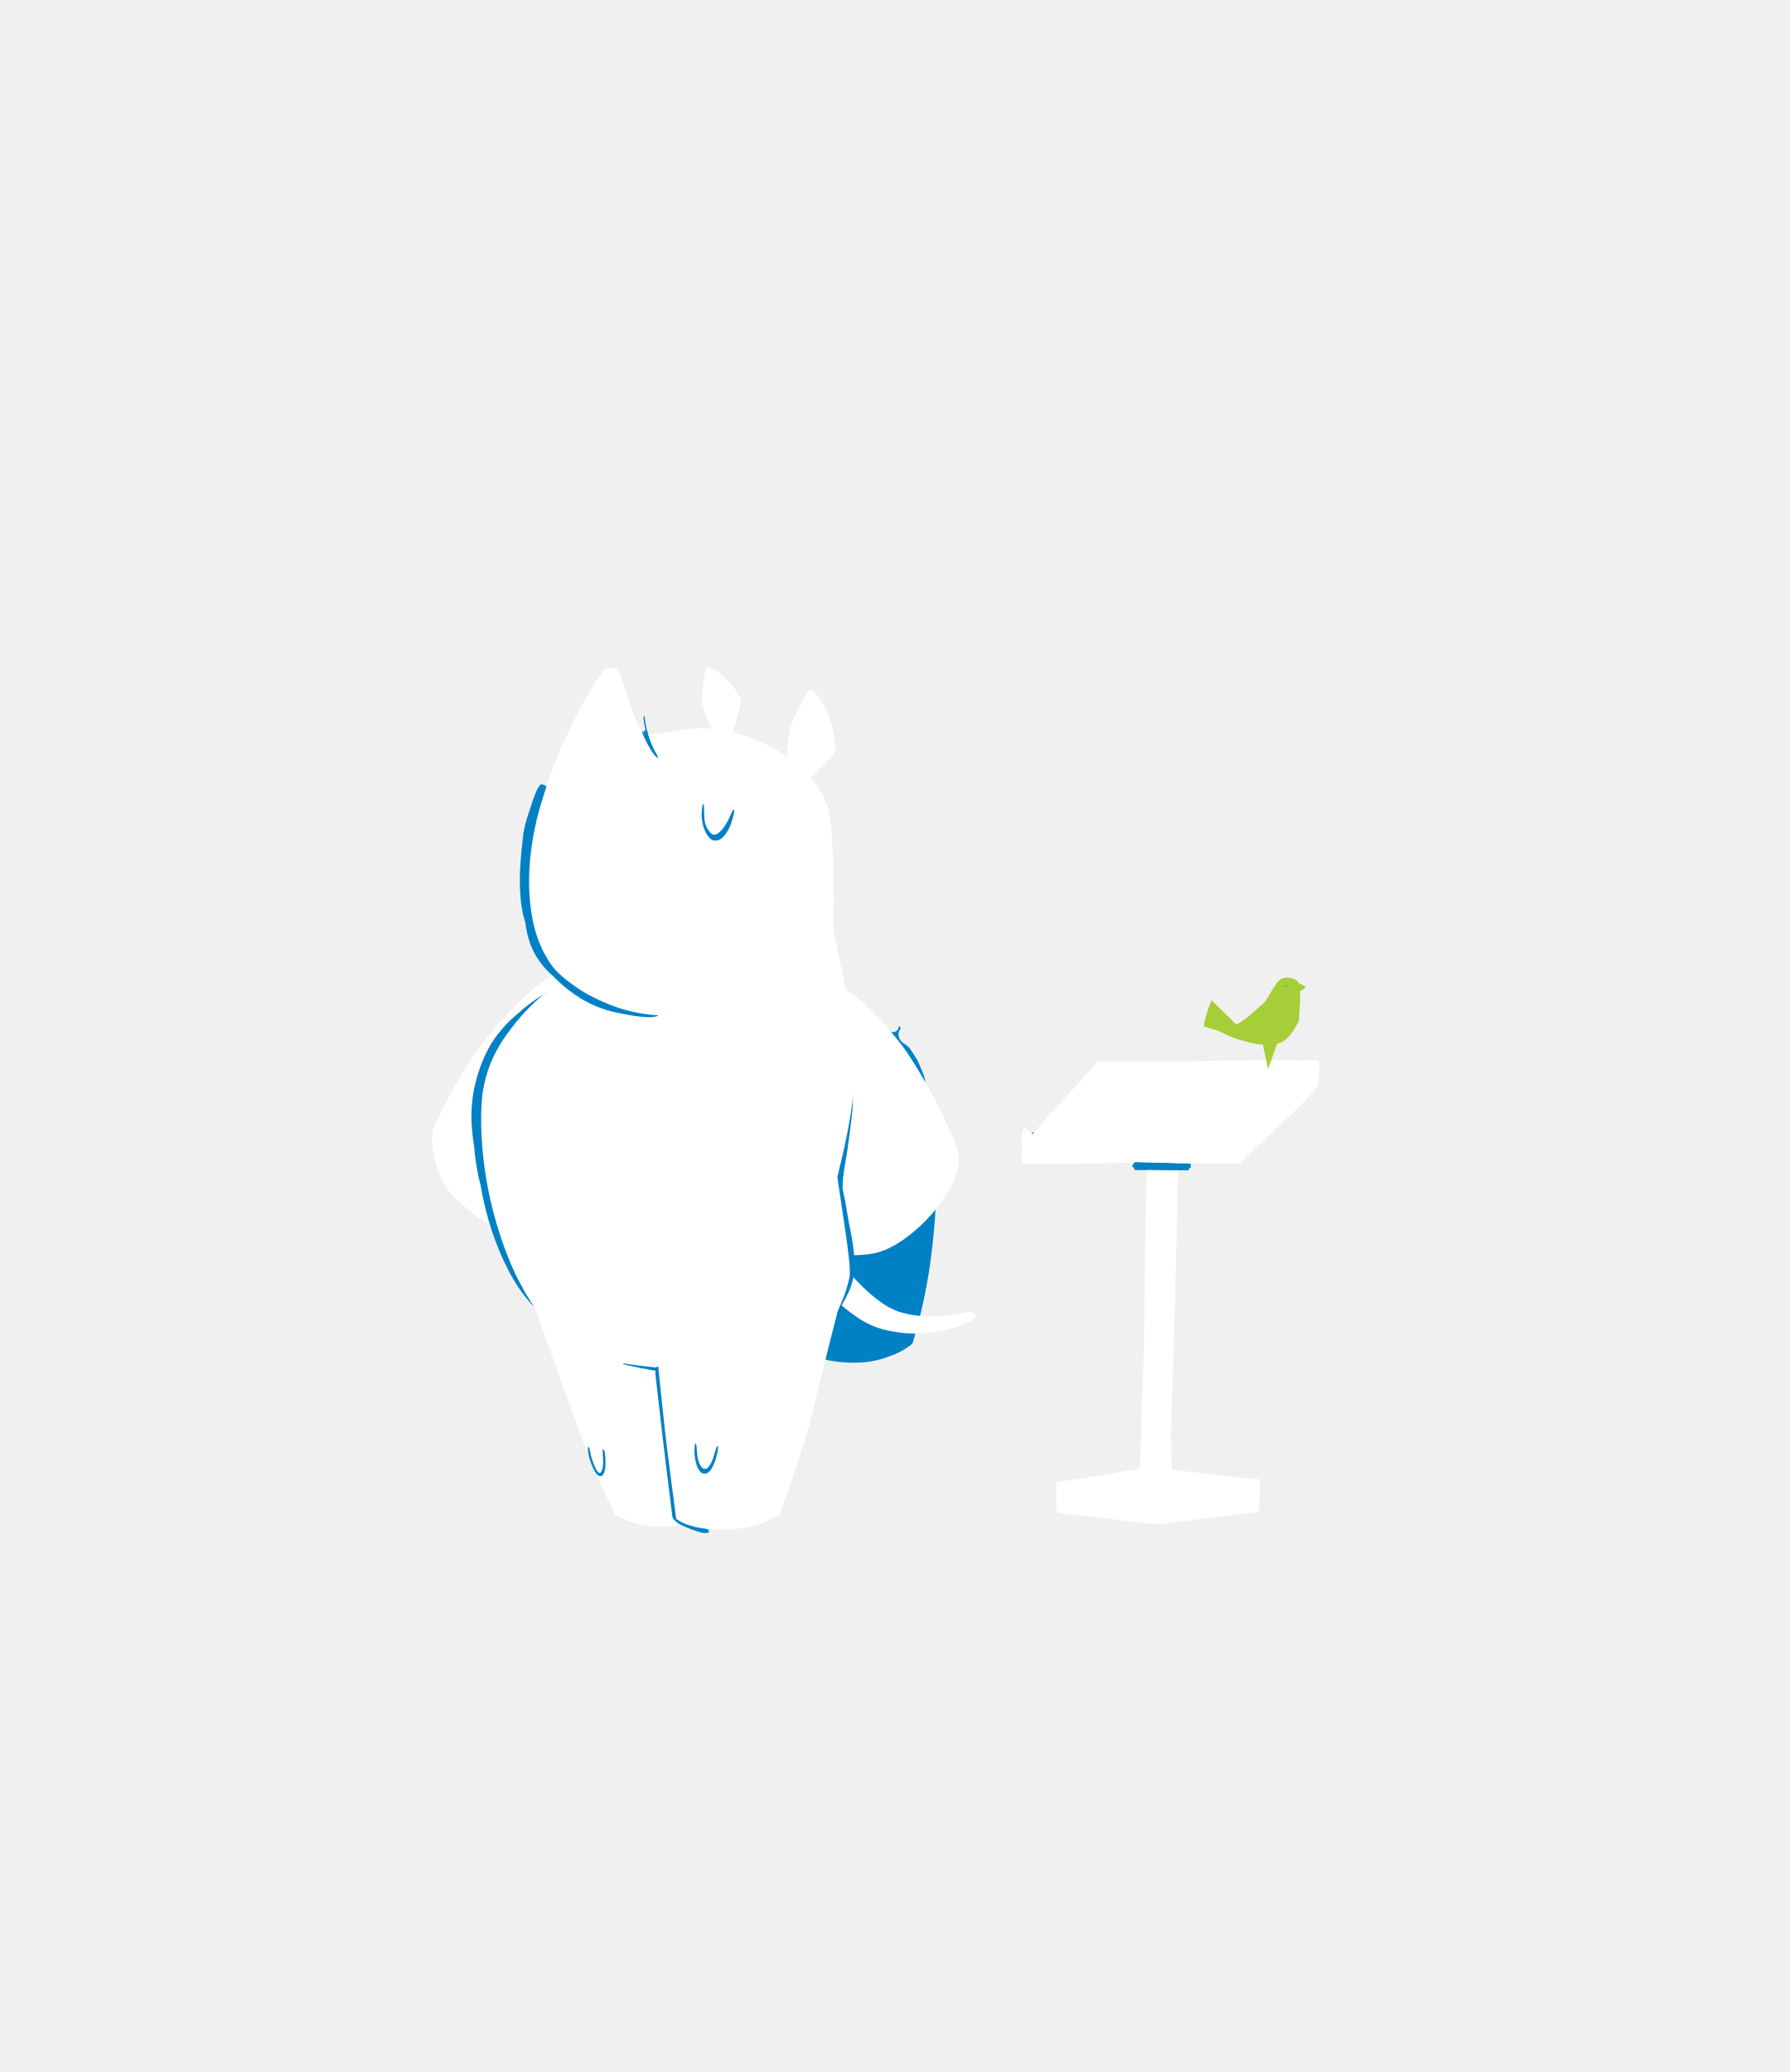
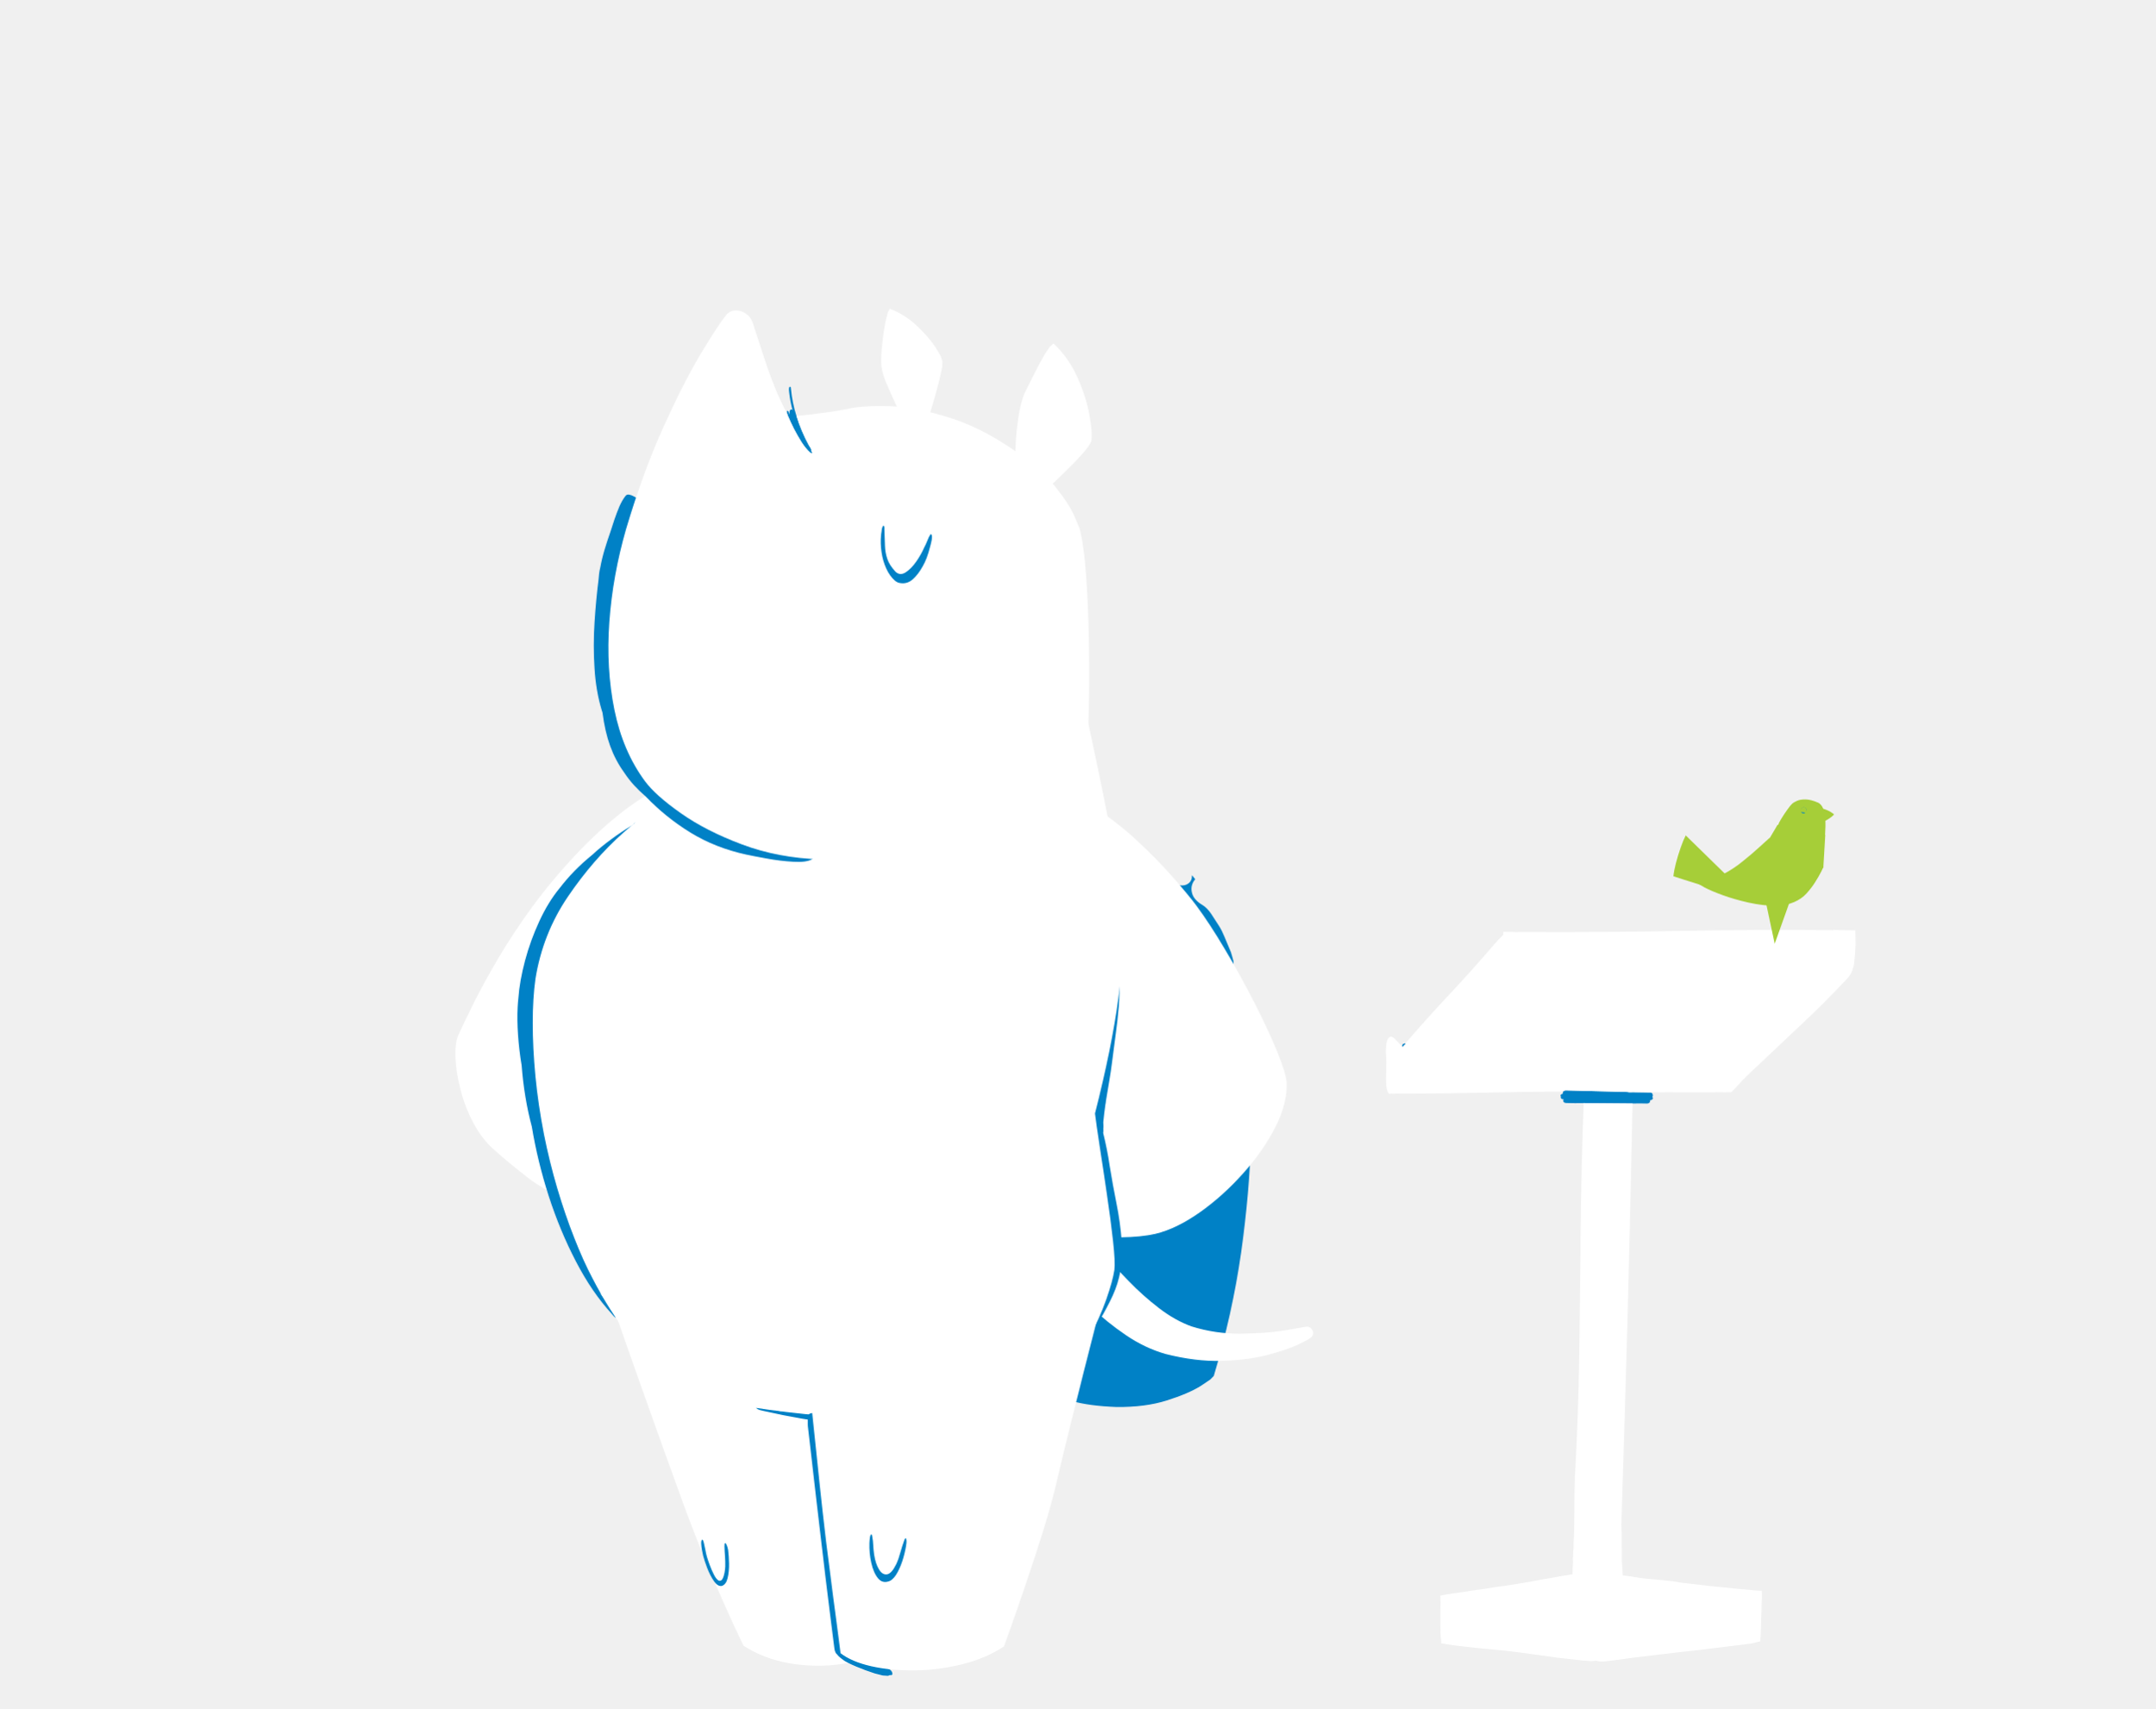
- <svg xmlns="http://www.w3.org/2000/svg" xmlns:xlink="http://www.w3.org/1999/xlink" version="1.1" preserveAspectRatio="none" x="0px" y="0px" width="760px" height="880px" viewBox="614 10 760 880">
+ <svg xmlns="http://www.w3.org/2000/svg" xmlns:xlink="http://www.w3.org/1999/xlink" version="1.1" preserveAspectRatio="none" x="0px" y="0px" width="580px" height="460px" viewBox="675 210 580 460">
  <defs>
    <g id="Symbol_4_0_Layer0_0_FILL">
      <path fill="#0081c6" stroke="none" d=" M 1801.75 495.7 L 1801.7 495.7 1801.3 495.85 Q 1801.15 495.95 1801.1 496 1801.1 496.1 1801.2 496.2 L 1801 496.3 1801.15 496.45 1801.2 496.5 1801.35 496.3 1801.45 496.2 1801.5 496.1 Q 1801.6 496.05 1801.7 495.95 1801.75 495.85 1801.85 495.8 L 1801.65 495.8 1801.75 495.7 M 1853.3 506.5 Q 1853.45 506.35 1853.25 506.05 L 1853.35 505.75 1853.25 505.35 1853.05 505.2 1852.8 505.15 1849.5 505.15 1848.75 505.15 1848.4 505.15 1848 505.1 1835.15 505 1834.75 505.15 1834.7 505.25 1834.6 505.55 1834.65 505.7 Q 1834.3 505.8 1834.2 505.95 1834.1 506.15 1834.25 506.35 1834.15 506.55 1834.3 506.7 1834.45 506.9 1834.85 506.9 1834.65 507.15 1834.8 507.4 1834.95 507.65 1835.45 507.65 1836.3 507.65 1837.2 507.65 1838.1 507.65 1839 507.6 1841.55 507.6 1844.05 507.55 1846.6 507.55 1849.15 507.5 1849.9 507.5 1850.65 507.45 1851.35 507.45 1852.1 507.45 1852.45 507.45 1852.65 507.25 1852.85 507.1 1852.75 506.8 L 1852.85 506.75 Q 1853.15 506.7 1853.3 506.5 Z" />
      <path fill="#FFFFFF" stroke="none" d=" M 1849.15 507.9 L 1849.15 507.5 Q 1846.6 507.55 1844.05 507.55 1841.55 507.6 1839 507.6 1838.75 520.8 1838.85 534.05 1839 547.25 1839.05 560.5 1839.1 573.7 1838.6 586.85 1838.6 587.7 1838.6 590 1838.65 592.25 1838.65 595.05 1838.7 597.85 1838.6 600.4 1838.6 600.75 1838.6 601.1 1838.6 601.5 1838.55 601.8 L 1838.55 603 1838.5 603.2 1838.5 603.5 Q 1838.5 603.65 1838.55 603.85 1838.55 604 1838.55 604.2 L 1838.55 604.55 Q 1838.55 605 1838.5 605.55 1838.5 606.1 1838.5 606.7 1836.4 607.05 1834.3 607.5 1832.15 607.9 1830.1 608.35 1829.05 608.55 1828 608.75 L 1824.45 609.4 Q 1823.75 609.5 1823.05 609.6 L 1820.85 610 1820.8 610 1820.3 610.1 Q 1819.05 610.3 1817.75 610.5 1816.5 610.75 1815.2 610.95 L 1814.9 611 Q 1814.75 611.05 1814.55 611.05 L 1813.9 611.15 1813.95 611.25 1813.9 611.25 1813.9 611.15 Q 1813.55 611.25 1813.2 611.3 1812.85 611.35 1812.5 611.4 L 1812.05 611.5 Q 1811.8 611.55 1811.6 611.6 1811.35 611.65 1811.1 611.7 1811.15 611.95 1811.15 612.2 1811.15 612.45 1811.15 612.65 1811.2 612.9 1811.2 613.1 1811.2 613.3 1811.2 613.45 L 1811.2 615.45 Q 1811.2 617 1811.3 618.9 1811.3 619.25 1811.3 619.6 1811.35 619.9 1811.35 620.25 1811.4 620.6 1811.45 621 1811.45 621.35 1811.5 621.75 1811.8 621.8 1812.1 621.8 1812.35 621.85 1812.65 621.9 1813 621.95 1813.4 622 1813.75 622.05 1814.15 622.1 1814.6 622.15 1815.1 622.2 1815.55 622.25 1816.05 622.3 1819 622.6 1821.9 622.8 1824.75 623 1826.95 623.25 L 1830.3 623.65 Q 1832.75 623.95 1835.7 624.3 1838.6 624.6 1840.9 624.8 L 1842.8 624.9 1843.8 624.8 Q 1843.95 624.85 1844.2 624.9 1844.45 624.95 1844.7 624.95 1845.1 624.95 1845.6 624.9 1846.15 624.85 1846.7 624.75 1851.65 623.95 1856.2 623.35 1860.8 622.7 1865.45 622.1 1870.15 621.45 1875.2 620.7 1875.5 620.65 1875.85 620.6 1876.15 620.5 1876.45 620.45 1876.8 620.35 1877.1 620.25 1877.4 620.2 1877.75 620.1 1877.75 619.55 1877.8 618.9 1877.8 618.25 1877.85 617.5 1877.85 617.35 1877.85 617.2 1877.85 617 1877.85 616.85 L 1877.85 616.3 Q 1877.85 616.15 1877.85 616 1877.85 615.9 1877.85 615.75 1877.9 614.2 1877.9 612.5 1877.95 610.85 1877.9 609.75 L 1877.85 609.45 Q 1877.55 609.45 1877.2 609.45 1876.85 609.4 1876.5 609.4 L 1875.1 609.3 Q 1874.85 609.25 1874.6 609.25 L 1873.1 609.15 Q 1870.1 608.9 1867.1 608.65 1864.1 608.35 1861.1 608.05 1859.35 607.75 1857.25 607.6 1855.2 607.45 1853.35 607.3 1852.6 607.2 1851.4 607.05 1850.25 606.85 1848.95 606.75 1848.85 605.85 1848.8 605.05 1848.75 604.25 1848.7 603.8 1848.65 601.95 1848.6 600 1848.6 598.1 1848.45 596.2 L 1848.45 596.1 Q 1848.75 574.05 1848.95 552.05 1849.1 530 1849.15 507.9 M 1894.7 476.35 Q 1894.85 474.9 1894.85 473.1 1894.85 472.35 1894.8 471.65 1894.8 470.95 1894.75 470.25 L 1891.4 470.25 Q 1891.05 470.25 1890.75 470.25 L 1890.35 470.25 Q 1890.15 470.25 1889.95 470.3 L 1889.25 470.3 Q 1873.55 470.45 1857.85 471.05 1842.15 471.65 1826.45 471.85 1825.35 471.85 1824.35 471.9 1823.3 471.9 1822.2 471.9 L 1821.65 471.9 1821.65 472.5 1821.45 472.75 Q 1820.95 473.25 1820.5 473.75 1820.05 474.25 1819.65 474.75 1815.25 480.15 1810.65 485.3 1806.1 490.4 1801.75 495.7 L 1801.65 495.8 1801.85 495.8 Q 1801.75 495.85 1801.7 495.95 1801.6 496.05 1801.5 496.1 L 1801.45 496.2 1801.35 496.3 1801.2 496.5 1801.15 496.45 1801.1 496.5 Q 1800.55 495.85 1799.95 495.25 1799.4 494.65 1799.05 494.45 L 1798.8 494.4 1798.7 494.35 Q 1797.95 494.55 1797.8 495.8 1797.65 497.05 1797.75 498.25 L 1797.85 499.6 Q 1797.85 500.25 1797.85 501.7 1797.8 503.15 1797.9 504.5 1798.05 505.9 1798.5 506.3 L 1798.5 506.35 1798.55 506.35 1798.65 506.4 1799 506.35 1799.25 506.35 Q 1799.4 506.35 1799.6 506.35 1799.8 506.35 1799.95 506.3 L 1801.45 506.3 Q 1809.75 506.15 1818.1 505.8 1826.4 505.45 1834.7 505.25 L 1834.75 505.15 1835.15 505 1848 505.1 1848.4 505.15 1848.75 505.15 1849.1 505.1 1849.5 505.1 Q 1849.75 505.1 1849.95 505.1 L 1853.15 505.05 Q 1854.05 505.05 1854.9 505.05 1855.8 505.05 1856.7 505 1858.85 504.95 1861 504.95 1863.2 504.9 1865.35 504.85 1865.55 504.85 1865.8 504.85 L 1866.2 504.85 1866.5 504.8 1866.75 504.8 Q 1867.5 504.8 1868.2 504.8 1868.9 504.75 1869.6 504.75 1869.8 504.55 1870 504.35 1870.2 504.1 1870.4 503.9 1871.1 503.15 1871.5 502.65 L 1871.85 502.25 1871.95 502.1 1872.15 501.95 1872.35 501.75 1872.5 501.55 1873.05 501 Q 1873.35 500.7 1873.6 500.45 L 1874.05 500 Q 1878.85 495.25 1883.65 490.5 1888.5 485.75 1893 480.7 1893.65 480 1894 479.4 1894.3 478.8 1894.35 478.4 L 1894.45 478.1 1894.6 477.5 1894.7 476.35 Z" />
    </g>
    <g id="Symbol_33_0_Layer0_0_FILL">
      <path fill="#FFFFFF" stroke="none" d=" M 949.7 654.45 L 953.4 663.1 Q 956.05 669.65 961.7 675.55 967.35 681.45 977.55 681.65 983 681.5 988.7 680.95 994.4 680.4 998.75 679.9 L 1004.3 679.4 1016.1 674.05 Q 1042.45 669.35 1058.55 662.55 1074.7 655.7 1084.9 648 1095.05 640.25 1103.5 632.9 1111.05 626.45 1116.05 617.1 1121.05 607.75 1123.6 597.85 1126.2 587.9 1126.5 579.7 1126.8 571.5 1125 567.35 1121.55 559.6 1115.9 548.15 1110.2 536.75 1102.15 522.95 1094.1 509.2 1083.55 494.5 1071.8 478.35 1058.4 464 1045.05 449.65 1031.35 438.9 1017.6 428.15 1004.75 422.8 991.5 417.85 986.25 425.25 981 432.6 980.7 446 980.4 459.45 982 472.65 983.6 485.9 984.15 492.7 984.15 502.95 977.85 521.75 971.55 540.5 963.7 563.8 955.85 587.05 951.15 610.75 946.45 634.45 949.7 654.45 Z" />
    </g>
    <g id="Symbol_16_0_Layer0_0_FILL">
      <path fill="#0081c6" stroke="none" d=" M 822.65 544.4 Q 820.25 533.15 817.1 522 813.95 510.85 809.65 499.95 808.35 496.85 806.85 495.25 805.35 493.65 803.85 492.4 802.4 491.2 801.3 489.15 800.5 487.7 800.15 486.45 799.8 485.15 799.8 484.1 795.45 479.7 791.05 475.15 786.7 470.65 783 466.25 779.25 461.85 776.95 457.85 773.5 455.65 770.7 453.55 767.85 451.45 766.05 449.95 L 765.5 449.2 Q 765.15 448.6 764.75 448.15 764.5 455 759.45 456.4 754.35 457.75 748.5 456.8 742.6 455.85 739.95 455.75 L 737.35 456.8 733.5 459.2 Q 728.95 462.3 724.5 465.9 720 469.45 718.15 471.2 715 474.05 711.9 474.45 708.85 474.85 706.85 473.3 704.8 471.75 704.9 468.65 704.4 469.2 703.95 469.75 703.5 470.35 703 470.9 705.85 474.25 704.9 478.4 704 482.6 698.75 485.6 695.95 487.3 693.6 490.75 691.2 494.25 689.1 497.55 687.55 499.9 685.85 503.9 684.1 507.95 682.15 512.55 681.8 513.8 681.4 515 681.05 516.25 680.7 517.5 680.65 521.85 679.85 526.25 679 530.7 677.65 534.35 676.3 538.05 674.8 540.15 674.55 541.35 674.3 542.5 674 543.65 673.75 544.8 673.35 546.85 672.7 550.55 672.1 554.25 671.3 558.9 669.25 585.75 669.85 617.55 670.45 649.35 675.15 684.15 679.9 718.9 690.4 754.75 L 692.45 756.85 697.85 760.5 Q 704.9 764.95 717.35 768.95 729.75 772.95 746.25 772.9 761.7 772.45 772.05 769.65 782.35 766.85 787.95 763.5 L 792.4 760.5 794.75 758.1 Q 799.2 744.65 803.5 722.45 807.75 700.2 811.55 673.05 815.4 645.9 818.5 617.6 821.6 589.35 823.8 563.8 823.55 558.95 823.3 554.1 823 549.25 822.65 544.4 Z" />
    </g>
    <g id="Symbol_34_0_Layer0_0_FILL">
      <path fill="#FFFFFF" stroke="none" d=" M 823.5 476.15 Q 823.4 463.35 821.05 450.35 818.65 437.4 811.5 428.75 804.35 420.1 790 420.35 776.95 421.2 763.25 429.3 749.5 437.4 737.1 448.65 724.65 459.95 715.5 470.25 706.3 480.6 702.3 485.9 694.5 496.2 685.65 510.8 676.8 525.35 668.8 540.6 660.8 555.85 655.55 568.2 650.3 580.5 649.65 586.25 648.85 598 655.7 611.85 662.6 625.7 674.25 638.8 685.85 651.9 699.15 661.35 712.5 670.8 724.5 673.75 732.55 675.65 744.45 675.9 756.3 676.15 770.5 673.75 784.75 671.3 799.85 665.1 812.95 659.85 822.45 658.1 831.95 656.35 837.5 655.9 L 841.95 655.1 844.25 653.85 Q 847.15 633.45 844.8 610.45 842.45 587.45 837.75 565.25 833.05 543.05 828.85 525.15 824.65 507.25 823.85 497.05 823.6 488.95 823.5 476.15 Z" />
    </g>
    <g id="Symbol_18_0_Layer0_0_FILL">
      <path fill="#FFFFFF" stroke="none" d=" M 743.05 735.4 L 745.45 761.95 Q 747.75 786.5 750.75 818.5 753.8 850.55 756.1 875 L 758.55 901.15 Q 763.6 907.75 774.7 912.05 785.8 916.35 799.75 917.75 813.7 919.2 827.35 917.15 840.95 915.1 851 908.95 L 854.25 899.3 Q 857.25 890.2 861.45 875.65 865.6 861.15 869.25 844.55 872.1 831.1 875.2 815.7 878.35 800.3 881.05 786.4 883.75 772.5 885.5 763.6 L 887.25 754.3 Q 879.75 740.5 860 734.5 840.25 728.5 816.25 727.95 792.25 727.35 771.95 729.85 751.65 732.3 743.05 735.4 Z" />
    </g>
    <g id="Symbol_19_0_Layer0_0_FILL">
      <path fill="#0081c6" stroke="none" d=" M 943.65 840.8 Q 942.6 838.75 942.2 837.35 941.45 834.6 941.05 831.85 940.7 829.05 940.15 826.35 L 939.65 824.85 939.1 824.45 Q 938.5 824.55 938.05 825.8 937.65 827 937.65 828.25 937.8 831.4 938.75 835.75 939.7 840.1 941.85 843.7 943.95 847.3 947.65 848.15 951.1 848.6 953.45 845.55 955.8 842.55 957.1 838.5 958.4 834.45 958.75 831.75 958.9 830.75 958.95 828.85 959 826.95 958.7 825.25 958.4 823.5 957.45 822.95 L 957.25 822.9 Q 957.1 822.9 957.05 822.95 956.7 823.3 956.6 823.8 L 956.45 824.5 Q 956.2 826.4 956.15 828.4 956.15 830.4 955.8 832.35 955.5 834.05 954.65 836.85 953.8 839.65 952.5 842.15 951.2 844.6 949.5 845.25 947.75 845.7 946.2 844.3 944.7 842.85 943.65 840.8 Z" />
    </g>
    <g id="Symbol_20_0_Layer0_0_FILL">
      <path fill="#FFFFFF" stroke="none" d=" M 923.4 167.5 Q 916.1 172.05 911.35 176.95 L 907.6 181.2 905.95 184.05 905.45 187 905.3 191.9 Q 905.3 197.7 905.6 204.45 905.9 211.2 906.25 216.1 L 906.6 221.25 909.7 221.65 Q 912.6 222.1 915.6 222.4 L 917.9 222.55 919 222.45 Q 925.6 213.05 929.15 207.95 932.7 202.85 934.35 199.75 936 196.65 936.85 193.3 937.85 189.35 938.6 182.3 939.4 175.25 939.55 169.1 L 939.45 164.2 938.9 161.8 Q 930.7 162.95 923.4 167.5 Z" />
    </g>
    <g id="Symbol_21_0_Layer0_0_FILL">
      <path fill="#FFFFFF" stroke="none" d=" M 849.85 162.55 L 848.25 160.3 Q 838.8 166.65 832.2 176.9 825.6 187.2 822.15 196.8 818.7 206.45 818.75 210.75 819.1 213.45 822.1 219.15 825.1 224.9 829 231.2 832.85 237.55 835.8 242.05 L 838.85 246.75 842.7 244.9 Q 846.3 243.25 849.9 241.4 L 852.7 239.85 853.9 238.95 Q 856.8 225.15 857.8 215.3 858.75 205.45 858.55 199.35 858.3 193.3 857.6 190.7 856.85 187.7 855.2 180.75 853.55 173.8 851.65 167.5 L 849.85 162.55 Z" />
    </g>
    <g id="Symbol_22_0_Layer0_0_FILL">
      <path fill="#FFFFFF" stroke="none" d=" M 661.65 767.35 L 648.9 766.15 Q 647.3 766.15 646.3 767.25 645.25 768.35 645.2 769.8 645.15 771.3 646.5 772.5 L 649.1 773.9 654.55 776.1 Q 661.45 778.7 672.95 780.7 684.4 782.7 699.15 781.9 713.85 781.15 730.65 775.45 742.3 771.1 752.6 762.8 762.95 754.5 770.9 745.45 778.9 736.4 783.5 729.9 L 788.3 722.65 787.25 721.25 784.35 718.45 Q 780.55 714.95 775.95 710.9 771.3 706.9 768.6 704.6 766.5 707.95 761.25 715.5 756 723 748.5 732 741.05 741.05 732.35 748.9 723.6 756.75 714.6 760.8 701.2 766.2 686.75 767.2 672.35 768.2 661.65 767.35 Z" />
    </g>
    <g id="Symbol_23_0_Layer0_0_FILL">
      <path fill="#0081c6" stroke="none" d=" M 1065.35 476.45 Q 1060.65 471.65 1055.15 467.15 1049.9 462.3 1043.85 457.85 1037.85 453.35 1031.05 449.3 1030.85 449 1030.65 448.7 1030.45 448.45 1030.25 448.25 1029.8 448.15 1029.45 448.1 1029.1 448.05 1028.85 448.05 1027.65 447.4 1026.2 446.65 1024.7 445.85 1023.55 445.2 1023 444.85 1022.45 444.95 1021.9 445.1 1022.3 446 L 1022.85 446.45 1024.25 447.4 Q 1026.1 448.65 1028.75 450.4 L 1029 451.1 Q 1029.1 451.5 1029.25 451.95 1032 460.1 1035.5 468 1038.95 475.95 1041.85 484.05 1047.45 501.25 1049.3 518.55 1051.15 535.85 1052.65 553.05 1054.2 570.3 1058.8 587.2 1064.45 607.2 1064.6 627.25 1064.7 647.35 1060.1 667.05 1055.55 686.7 1047.1 705.45 L 1045.45 708.4 Q 1044.05 710.85 1042.35 714.35 1040.6 717.85 1039.5 721.4 1038.9 722.25 1038.4 723.05 1037.95 723.9 1037.8 724.65 1038.05 724.7 1038.3 724.7 1038.55 724.65 1038.8 724.6 1038.6 726.25 1038.8 727.65 1039 729 1039.8 729.95 1039.3 730.75 1038.9 731.45 1038.55 732.2 1038.45 732.8 1039.4 732.8 1040.35 731.85 1041.25 730.9 1041.6 730.45 1053.3 718.3 1062.8 700.85 1072.35 683.35 1079.15 663.4 1085.9 643.4 1089.35 623.8 1091.7 615.55 1093.25 606.7 1094.85 597.8 1095.6 588.75 1097.15 580.1 1097.85 571.3 1098.55 562.55 1098.2 555.25 1098.15 554 1098.05 552.7 1097.95 551.4 1097.8 550 1097.15 540.2 1094.05 528.45 1090.95 516.75 1085.8 505.65 1080.65 494.5 1074 486.45 1070.05 481.3 1065.35 476.45 M 1047.95 715.9 Q 1050.5 713 1052.8 710 1051.9 711.3 1050.95 712.6 1050 713.95 1049 715.3 1048.55 715.75 1047.6 716.9 1046.65 718 1046.65 719.1 1046.8 719.15 1047.05 719.2 L 1047.35 719.2 Q 1047.45 719.2 1047.6 719.05 1047.75 718.95 1047.95 718.75 L 1048 718.85 1048.3 718.9 Q 1047.2 720.4 1046.1 721.95 1045 723.45 1043.9 724.95 1043.5 725.45 1042.45 726.65 1041.4 727.8 1040.3 729.25 1040.05 727.9 1040.25 726.4 1040.45 724.9 1040.95 723.45 1041.55 722.95 1041.95 722.45 1042.4 722 1042.65 721.75 1045.4 718.85 1047.95 715.9 M 1080.65 652.8 Q 1080.122 654.536 1079.55 656.25 1080.075 654.55 1080.6 652.85 1081.128 651.114 1081.65 649.35 1081.175 651.1 1080.65 652.8 M 898.95 786.2 L 900.7 786.5 Q 902.75 786.8 904.8 786.95 906.9 787.15 908.95 787.2 908.75 787.55 909.2 787.75 909.65 787.95 910.65 788.1 911.05 788.15 911.4 788.2 911.8 788.25 912.25 788.3 911.25 788.4 910.25 788.45 L 906.6 788.7 Q 905.35 788.8 904.35 789.25 904.25 789.25 904.05 789.45 903.85 789.6 903.85 789.75 904.1 790.75 904.85 790.85 905.6 790.95 906.6 790.9 918.15 790.45 929.05 788.8 940 787.15 951.35 784.85 952.05 784.75 953.7 784.35 955.35 783.95 956.2 783.1 956.2 782.8 955.95 782.7 955.75 782.6 955.6 782.6 L 955.25 782.55 Q 954.9 782.55 954.45 782.6 954.05 782.5 953.6 782.55 953.15 782.6 952.9 782.6 944.55 782.6 936.2 783.5 927.9 784.4 919.55 785.05 911.25 785.7 902.95 784.85 L 901.3 784.65 Q 900.05 784.5 898.95 784.65 L 898.3 785.4 898.25 785.85 898.95 786.2 M 940.85 785.05 Q 941.05 785 941.25 784.9 941.45 784.85 941.6 784.75 942 784.75 942.4 784.7 L 943.15 784.65 Q 942.75 784.7 942.5 784.75 942.25 784.8 942.05 784.85 941.75 784.9 941.45 784.95 941.15 785 940.85 785.05 M 746.95 525.2 L 746.65 522.9 Q 746.35 521.15 745.75 519.8 745.5 519.55 745.2 519.6 744.9 519.6 744.7 519.9 L 744.5 520.9 744.4 522.95 Q 744.35 525.45 744.4 528.2 L 744.4 531.9 Q 744 540.75 744.55 548.65 745.15 556.55 746.2 564.3 747.25 572.1 748.25 580.55 748.9 586 749.85 591.65 750.8 597.3 751.7 603 751.75 603.65 751.85 604.25 751.95 604.85 752.05 605.4 752.45 607.95 752.7 610.5 753 613 753.2 615.45 753.1 616.35 753.1 617.3 753.05 618.25 753.15 619.1 753.15 619.7 753.1 620.3 753.1 620.95 753.2 621.6 752 626.25 751 630.9 750 635.55 749.3 640.15 747.4 651.05 745.1 661.9 742.75 672.8 741.85 683.75 741.2 693.5 742.5 700.75 743.8 708 746.85 714.75 749.95 721.5 754.7 729.6 754.85 729.85 755.1 730.4 755.35 730.95 755.7 731.65 755.7 731.9 755.75 732.2 755.8 732.45 755.95 732.7 L 756.2 732.65 Q 756.65 733.45 757.15 734.1 757.7 734.8 758.25 735.1 758.55 734.95 758.55 734.6 758.55 734.25 758.55 734.05 758.55 733.6 758.4 732.95 758.2 732.35 757.85 731.6 759.15 730 759.85 727.9 L 760.65 725.2 Q 762.05 718.85 763.25 712.15 764.4 705.5 765.4 699.1 767.9 683.7 770.35 667.85 772.8 652.05 774.3 636.55 775.4 623.5 773.25 609.95 771.05 596.4 766.4 583.25 766.45 582.65 766.4 582.1 766.4 581.55 766.25 581.1 766.1 581.1 765.95 581 765.75 580.9 765.7 580.95 L 765.6 581 Q 762.4 572.3 758.35 564.15 754.35 556 749.8 548.7 L 748.7 547.05 Q 747.8 545.75 747 544.65 747 544.55 746.8 544.45 746.6 544.4 746.45 544.45 746.65 539.75 746.85 535 747.1 530.25 746.95 525.2 Z" />
    </g>
    <g id="Symbol_24_0_Layer0_0_FILL">
      <path fill="#FFFFFF" stroke="none" d=" M 955.75 420.8 Q 923.4 422.75 881.3 425.7 839.2 428.7 807.35 431.05 L 773.8 433.5 767.65 442.5 Q 761.8 451.25 754.9 465.8 748 480.35 744.45 497.95 741.2 515.95 744.85 544.05 748.45 572.1 758.1 610.45 757.3 616.6 755.2 629.35 753.05 642.15 750.75 656.85 748.4 671.6 746.95 683.6 745.5 695.65 746.05 700.2 746.95 706.4 750.7 717.2 754.5 727.95 761 740.05 767.5 752.2 776.7 762.4 785.85 772.65 797.65 777.8 812.25 783.6 833.95 786 855.7 788.35 880.2 788.2 904.7 788 927.6 786.1 950.5 784.2 967.5 781.4 987.75 778 1003.3 768.2 1018.8 758.45 1030.9 743.6 1043 728.8 1053 710.35 1058.6 700.25 1064 687.05 1069.45 673.9 1074.15 658.85 1078.85 643.75 1082.2 627.95 1085.7 611.1 1087.45 594.8 1089.15 578.55 1089.25 564.2 1089.35 549.85 1087.85 538.85 1083.75 512.8 1069.1 491.25 1054.45 469.7 1036.7 453.9 1019 438.1 1005.65 429.2 L 990.7 419.45 980.65 419.45 955.75 420.8 Z" />
      <path fill="#0081c6" stroke="none" d=" M 1027.1 329.9 Q 1025.65 330.9 1025.7 332.9 1025.8 334.9 1026.1 336.6 1024.85 337.25 1024.8 339.6 1024.7 341.9 1025.05 344.1 L 1025.45 346.5 Q 1025.95 351.5 1025.75 356.7 1025.5 361.9 1026.35 367.3 1027.55 374.3 1026.85 382.45 1026.2 390.6 1024.1 398.45 1021.95 406.3 1018.8 412.35 L 1017.85 414.15 1017.55 415.05 1018.05 415.4 1019.45 415.5 Q 1020.4 414.6 1021.2 413.25 L 1022.2 411.45 Q 1023.4 408.85 1024.4 406.05 1025.4 403.3 1026.8 401.25 1028.75 398.55 1029.95 393.9 1031.2 389.25 1031.65 384.35 1032.15 379.4 1031.75 375.75 1031.6 374.25 1031.55 372.75 1031.5 371.25 1031.55 369.7 1032.15 366.9 1032.15 364.3 1032.15 361.65 1031.95 358.45 1031.75 354.45 1031.85 351.1 1031.9 347.75 1032.1 343.95 L 1032.2 341.9 Q 1032.25 340.15 1031.9 338.35 1031.6 336.5 1030.55 335.8 1030.35 335.85 1030.2 335.95 1030.05 336 1029.9 336.1 1029.65 333.9 1029.25 332.45 1028.9 330.95 1028.35 330.5 1028.2 330.35 1027.85 330.15 1027.5 329.95 1027.1 329.9 Z" />
    </g>
    <g id="Symbol_25_0_Layer0_0_FILL">
      <path fill="#0081c6" stroke="none" d=" M 1051.6 302.65 Q 1051.1 301.5 1049.9 301.45 1048.7 301.35 1047.4 301.75 1046.05 302.15 1045.05 302.5 1041.65 303.6 1040.45 307.2 1039.3 310.8 1039.3 315.15 1039.3 319.45 1039.35 322.7 1039.25 328.1 1039 333.2 1038.75 338.3 1039 343.75 1039.6 354.4 1039.5 364.75 1039.45 375.05 1039.05 385.7 1039 387.3 1039.05 390.35 1039.1 393.4 1039.4 396.75 1039.2 396.8 1039.05 396.85 1038.85 396.95 1038.6 397.05 L 1038.35 397.45 Q 1038.15 397.8 1037.75 398.05 L 1036.75 398.75 1036.2 399.25 Q 1035.95 399.6 1035.9 400.3 1035.55 401.2 1035.4 402.15 1035.25 403.05 1035.15 403.6 1035 404.15 1034.85 404.75 1034.65 405.35 1034.4 405.85 L 1034.25 406.35 Q 1034.1 406.7 1034 407 1032.6 406.6 1031.55 408.35 1030.55 410.1 1029.95 412.1 L 1029.3 414.3 Q 1028.7 415.3 1027.8 416 1026.9 416.7 1025.9 418.5 1024.85 420.65 1023.9 422.45 1022.9 424.25 1021.95 425.95 1022.45 424.2 1022.4 422.75 1022.3 421.25 1021.3 420.45 1020.55 421 1019.95 422.2 1019.3 423.4 1018.85 424.6 1018.45 425.75 1018.2 426.25 1017.1 428.5 1014.65 432.65 1012.25 436.8 1009.65 440.6 1007 444.45 1005.25 445.75 L 1004.55 445.85 Q 1003.9 445.95 1003.55 446.35 1003.25 446.45 1003.3 446.75 L 1003.35 447.1 Q 1003.35 447.25 1003.7 447.4 L 1004 447.65 Q 1003.6 448.7 1002.5 450 1001.45 451.3 1000.1 452.75 991.1 453.95 981.6 455.45 972.1 456.95 962.75 459.1 953.4 461.3 944.95 464.6 938.2 467.25 931.45 469.75 924.65 472.25 917.95 474.8 L 915.85 475.85 Q 914.3 476.7 913.2 477.8 913.15 478.05 913.2 478.35 913.2 478.6 913.3 478.85 913 479.05 913.05 479.35 913.15 479.6 913.4 479.9 915.9 482.6 922.7 483.95 929.5 485.35 936.7 485.8 943.9 486.3 947.6 486.4 964 486.85 978.3 481.8 992.6 476.75 1005.35 467.8 1009.2 465.65 1012.65 463.1 1016.1 460.55 1019.25 457.3 1025.05 451.85 1029.5 444.45 1033.9 437.05 1037.35 426.95 1037.55 426.6 1037.7 426.25 1037.9 425.9 1038.1 425.55 1043.35 415.6 1046.75 403.1 1050.2 390.65 1052.2 377.6 1054.2 364.6 1055.3 353 1055.45 351.85 1055.7 349.8 1055.9 347.8 1055.85 346.2 1056.1 340.75 1055.8 335.45 1055.5 330.2 1054.95 324.45 1054.75 321.3 1054.4 317.3 1054.05 313.3 1053.45 309.4 1052.8 305.5 1051.6 302.65 Z" />
    </g>
    <g id="Symbol_26_0_Layer0_0_FILL">
      <path fill="#0081c6" stroke="none" d=" M 980.9 222.3 L 981.3 221 Q 981.55 220.05 981.4 219.3 980.9 218.9 980.7 219.3 980.5 219.75 980.35 220.35 979.2 224.05 977.7 227.6 976.2 231.2 974.35 234.55 972.25 238.5 969.8 242.15 967.35 245.85 964.55 249.25 964.25 249.55 963.6 250.25 962.9 251 962.7 251.7 L 962.85 251.8 Q 962.5 252.1 962.3 252.4 962.05 252.75 962 253.1 962.3 253.4 962.7 253.25 963.1 253.1 963.35 252.9 965.8 251.45 968.65 248.45 971.5 245.4 974.15 242 976.75 238.6 978.35 236.15 978.5 235.95 978.8 235.5 979.1 235 979.4 234.45 979.6 234.1 979.7 233.7 979.8 233.35 979.75 233 979.3 232.75 979 233.15 978.7 233.55 978.5 233.95 978.35 234.15 978.25 234.35 978.1 234.55 977.95 234.75 978.3 233.9 978.4 233.1 978.45 232.3 978.05 231.7 977.7 231.5 977.45 231.6 977.2 231.7 977 232 978.2 229.5 979.2 227.05 980.15 224.6 980.9 222.3 M 966.6 248.5 L 966.85 248.2 966.9 248.2 966.6 248.5 Z" />
      <path fill="#FFFFFF" stroke="none" d=" M 966.85 248.2 L 966.6 248.5 966.9 248.2 966.85 248.2 M 1012.45 184.25 Q 1009.55 185.35 1007.8 188.35 1002.5 197.95 997.95 206.1 993.45 214.25 988.95 221.25 984.5 228.25 979.4 234.45 979.1 235 978.8 235.5 978.5 235.95 978.35 236.15 976.75 238.6 974.15 242 971.5 245.4 968.65 248.45 965.8 251.45 963.35 252.9 963.1 253.1 962.7 253.25 962.3 253.4 962 253.1 962.05 252.75 962.3 252.4 962.5 252.1 962.85 251.8 L 962.7 251.7 Q 962.9 251 963.6 250.25 964.25 249.55 964.55 249.25 967.35 245.85 969.8 242.15 972.25 238.5 974.35 234.55 971.45 233.45 967.2 231.7 962.95 229.95 958.2 227.85 953.5 225.75 949.2 223.55 942.25 219.6 928.3 216.3 914.3 213 894.95 214.6 875.65 216.15 852.55 227 840.85 232.9 833.35 239.5 825.8 246.1 821.95 251.35 L 817.3 258.3 Q 812.95 267.05 807.85 285.25 802.75 303.45 798.15 323.75 793.55 344 790.75 358.9 L 788.65 370.6 788.15 375.95 789.35 379.6 792.45 386.35 Q 796.5 394.6 805.7 407.45 814.9 420.3 830.8 436.3 844.75 449.8 859.75 458.55 874.75 467.25 887.8 472.1 900.85 476.95 909 478.85 931 483.95 950.9 481.3 970.85 478.7 985.75 472.2 1000.65 465.75 1007.65 459.3 1022.45 445.6 1031.65 423.7 1040.85 401.8 1044.75 375.3 1048.6 348.75 1047.35 321.1 1045.55 286.9 1040.65 259.3 1035.75 231.65 1030.45 213.15 1025.1 194.65 1022.15 187.85 1020.8 184.9 1018.05 184 1015.3 183.1 1012.45 184.25 Z" />
    </g>
    <g id="Symbol_27_0_Layer0_0_FILL">
      <path fill="#FFFFFF" stroke="none" d=" M 789.2 341.6 Q 785.8 347.35 777.75 359.8 769.7 372.25 759.95 387.45 750.2 402.65 741.65 416.8 733.1 430.9 728.8 440 L 777.9 447.45 Q 824.55 454 885.8 462.15 947 470.25 993.15 475.85 L 1028.15 479.8 1040.8 480.45 1033 470.6 Q 1027.2 463.4 1019.85 454.8 1012.5 446.25 1006.05 439.35 999.55 432.5 996.25 430.45 L 960.45 414.6 Q 929.2 401.1 889.65 384.25 850.05 367.4 820.4 354.85 L 789.2 341.6 Z" />
    </g>
    <g id="Symbol_28_0_Layer0_0_FILL">
      <path fill="#0081c6" stroke="none" d=" M 840.25 295.25 Q 839.9 295.3 839.65 295.65 839.4 295.95 839.3 296.45 839.25 296.7 839.2 297.05 839.15 297.4 839.1 297.75 839.05 298.4 839.05 299.15 839.05 299.85 839.05 300.45 839.1 304.75 839.4 307.2 839.7 309.7 840.3 311.95 841.5 316.85 843.65 320.55 845.85 324.25 849.5 325.35 850.15 325.6 850.85 325.6 851.55 325.6 852 325.5 855.2 324.65 857.8 321.95 860.35 319.3 862 315.55 863.65 311.85 864.2 308 L 864.3 307.3 Q 864.4 306.75 864.4 306.1 864.6 305.1 864.55 304.3 864.5 303.45 864.15 302.9 863.7 303.05 863.5 303.6 863.35 304.15 863.3 304.4 862.1 308.55 861.1 311.75 860.15 315 858.35 317.35 856.6 319.7 852.9 321.2 850.25 322.05 847.95 319.1 845.65 316.1 844.05 311.55 842.45 306.95 841.85 303.1 841.65 302.2 841.45 301.3 841.3 300.35 841.15 299.4 841 298.1 840.8 297.1 840.55 296.15 840.25 295.25 Z" />
    </g>
    <g id="Symbol_29_0_Layer0_0_FILL">
      <path fill="#FFFFFF" stroke="none" d=" M 915.85 293.65 Q 914.9 283.9 909.2 276.25 903.5 268.6 890.55 266.1 877.35 264.2 869.25 269.95 861.1 275.7 856.6 284.55 852.15 293.35 849.95 300.7 858.85 301.75 870.05 303.6 881.25 305.45 893.05 307.7 904.8 309.9 915.4 312.05 916.75 303.35 915.85 293.65 Z" />
    </g>
    <g id="Symbol_30_0_Layer0_0_FILL">
      <path fill="#0081c6" stroke="none" d=" M 1057.8 788 L 1057.15 787.9 Q 1056.65 787.85 1056.25 787.8 1056.2 787.8 1056.1 787.85 1056.05 787.85 1056 787.85 1055.45 788.3 1055.4 788.6 1055.4 788.9 1055.75 789.15 1055.55 790 1055.4 790.8 1055.3 791.6 1055.15 792.15 1050.75 810.55 1047 827.9 1043.2 845.3 1039.6 862.7 1036 880.1 1032.15 898.55 1031.9 899.75 1032 900.7 1032.1 901.65 1032.45 902.35 1030.85 903.2 1029.25 903.95 1027.7 904.7 1026.2 905.35 1023.65 906.15 1021.1 906.85 1018.55 907.55 1015.9 908.1 L 1012.15 908.6 Q 1008.95 909.05 1006 910.1 1003.05 911.15 1003.1 913 1003.35 913.3 1003.7 913.35 1004.1 913.4 1004.5 913.3 1004.75 913.45 1005.05 913.55 1005.35 913.65 1005.6 913.7 L 1008.5 913.55 1013.1 912.6 Q 1018.5 911.2 1023.95 909.35 1029.35 907.5 1031.35 906.35 1031.9 906.05 1033.15 905.25 1034.4 904.5 1035.3 903.55 1035.85 903.25 1036.3 902.5 1036.75 901.8 1037 900.6 1041.1 882.35 1044.85 865 1048.6 847.6 1052.25 830.2 1055.9 812.8 1059.7 794.55 L 1059.85 793.6 Q 1059.95 792.7 1060 791.45 1060.3 790.1 1059.95 789.15 1059.65 788.2 1057.8 788 Z" />
    </g>
    <g id="Symbol_31_0_Layer0_0_FILL">
      <path fill="#FFFFFF" stroke="none" d=" M 899.05 742.6 Q 901.3 752.35 904.65 766.95 907.95 781.5 911.25 796.45 914.55 811.4 916.75 822.3 918.65 831.3 922.4 844.05 926.2 856.75 930.35 869.3 934.5 881.85 937.45 890.3 L 940.6 899.25 Q 950.75 905.1 963.9 907.95 977.05 910.8 990.55 911 1004.1 911.2 1015.4 909.15 1026.75 907.05 1033.3 903 L 1035.05 895.2 Q 1036.8 887.8 1039.5 875.8 1042.25 863.85 1045.35 849.7 1048.4 835.5 1051.15 821.55 1055.2 801 1058.05 786.4 1060.85 771.8 1062.35 763.85 L 1063.8 755.35 Q 1055.1 752.4 1032.9 746.7 1010.75 741 983.55 735.75 956.35 730.45 932.55 728.85 908.75 727.2 896.7 732.35 L 899.05 742.6 Z" />
    </g>
    <g id="Symbol_32_0_Layer0_0_FILL">
      <path fill="#0081c6" stroke="none" d=" M 938.3 828.5 Q 938.5 831.6 939.5 835.45 940.5 839.25 942.25 842.4 943.95 845.55 946.3 846.7 950.3 848.25 953.15 845.6 956 842.95 957.6 838.15 959.2 833.4 959.35 828.65 959.4 827.55 959.25 826 959.1 824.45 958.4 824.45 958.25 824.75 958.1 825.1 L 957.95 825.6 Q 957.35 827.6 957.1 829.8 956.8 831.95 956.3 834.1 955.15 838.55 953 841.25 950.85 843.95 948.25 843.6 945.7 843.25 943.35 838.65 942.15 836.05 941.4 832.95 940.6 829.9 939.6 827.1 939 825.7 938.6 826.55 938.25 827.35 938.3 828.5 Z" />
    </g>
    <g id="Symbol_64_0_Layer0_0_FILL">
      <path fill="#A6CE38" stroke="none" d=" M 1015.35 632 L 973.55 634.3 989 819.4 1015.35 632 Z" />
    </g>
    <g id="Symbol_6_0_Layer0_0_FILL">
      <path fill="#A6CE38" stroke="none" d=" M 1072.2 375.55 L 1068.15 357.75 Q 1042.15 345.2 1010.95 341.05 979.75 336.9 956.85 337.05 L 932.85 337.55 926.05 351.8 Q 919.65 365.2 912.45 380.3 905.25 395.35 902.4 401.45 L 1083.25 425.1 1079.4 407.8 Q 1075.8 391.75 1072.2 375.55 Z" />
    </g>
    <g id="Symbol_7_0_Layer0_0_FILL">
      <path fill="#A6CE38" stroke="none" d=" M 1001.3 267.15 Q 985.7 268.95 976.15 274.55 966.6 280.1 962.25 285.1 957.65 290.25 949.25 304.95 940.85 319.65 934.05 333.65 L 928.95 344.9 927.3 350.7 Q 928.8 356.4 938.95 362.55 949.05 368.7 963.35 373.65 977.6 378.55 991.55 380.55 1008.1 382.65 1024.7 381.35 1041.25 380.05 1053.4 375.85 1065.55 371.6 1068.75 365 L 1067.35 336.85 Q 1065.85 316.35 1059.65 296.65 1053.45 276.95 1039.5 271.65 1016.95 265.35 1001.3 267.15 Z" />
    </g>
    <g id="Symbol_8_0_Layer0_0_FILL">
      <path fill="#A6CE38" stroke="none" d=" M 1099.4 333.3 Q 1110.85 323.1 1118.6 311 L 1115.05 308.9 1104.95 304.7 Q 1091.55 299.45 1068.2 297.6 L 1071.15 308.1 Q 1074.2 317.9 1077.85 329.4 1081.5 340.9 1083.4 346.7 L 1099.4 333.3 Z" />
    </g>
    <g id="Symbol_65_0_Layer0_0_FILL">
      <path fill="#A6CE38" stroke="none" d=" M 742.65 637 L 778.15 636.55 Q 771.55 625.4 765 614.65 758.45 603.85 751.55 592.25 L 645.65 542.85 Q 604.3 523.5 572.7 508.8 L 539.2 493.2 Q 537.15 510.95 537.9 538.7 538.7 566.45 541.8 594.1 544.95 621.75 550 639.2 L 586.15 638.95 Q 620.1 638.6 664.5 638.05 708.95 637.45 742.65 637 Z" />
    </g>
    <g id="Symbol_67_0_Layer0_0_FILL">
      <path fill="#A6CE38" stroke="none" d=" M 901.15 445.75 L 891.7 448.25 Q 888.8 462.35 883.45 494.8 878.1 527.3 867.8 569.4 859.4 606.95 841 646.2 822.6 685.4 781.8 721.2 L 794.4 723.05 817.75 720.6 Q 846.5 716.05 887.8 703.55 929.1 691.05 974.1 671.2 1027.05 647.2 1057.7 622.85 1088.35 598.55 1102 574.15 1115.65 549.75 1117.6 525.6 1119.75 500.15 1117.15 475.2 1114.55 450.2 1111.05 433.25 L 1106.85 415.15 1073.25 419.65 Q 1041.4 424.05 999.5 430.2 957.6 436.3 925.65 441.5 L 901.15 445.75 Z" />
    </g>
    <g id="Symbol_66_0_Layer0_0_FILL">
      <path fill="#0081c6" stroke="none" d=" M 1022.3 307.6 L 1020.35 307 1018.3 306.75 1016.25 307 1014.35 307.6 1012.55 308.65 1011.05 309.95 1009.75 311.65 1008.85 313.5 1008.25 315.5 1008.1 317.6 1008.25 319.65 1008.85 321.65 1009.75 323.55 1011.05 325.2 1012.55 326.55 1014.35 327.55 1016.25 328.2 1018.3 328.4 1020.35 328.2 1022.3 327.55 1024.05 326.55 1025.55 325.2 1026.85 323.55 1027.8 321.65 1028.35 319.65 1028.55 317.6 1028.35 315.5 1027.8 313.5 1026.85 311.65 1025.55 309.95 1024.05 308.65 1022.3 307.6 Z" />
    </g>
    <g id="Symbol_13_0_Layer0_0_FILL">
      <path fill="#A6CE38" stroke="none" d=" M 1032.8 313.4 L 1032.05 308.55 Q 1031.2 304.1 1028.4 299.6 1025.6 295.15 1019.9 294.9 1013.25 295.25 1010 300.8 1006.75 306.3 1006.1 313.2 L 1032.8 313.4 Z" />
    </g>
  </defs>
  <g transform="matrix( 1.295242, 0.02345276, -0.02380371, 1.279984, -1268.65,-185.9) ">
    <g transform="matrix( 1, 0, 0, 1, 0,0) ">
      <use xlink:href="#Symbol_4_0_Layer0_0_FILL" />
    </g>
  </g>
  <g transform="matrix( -0.4675598, -0.003250122, -0.003158569, 0.4709473, 1326.1,225.2) ">
    <g transform="matrix( 1, 0, 0, 1, 0,0) ">
      <use xlink:href="#Symbol_33_0_Layer0_0_FILL" />
    </g>
  </g>
  <g transform="matrix( -0.4675598, -0.003250122, -0.003158569, 0.4709473, 1326.85,227.2) ">
    <g transform="matrix( 1, 0, 0, 1, 0,0) ">
      <use xlink:href="#Symbol_16_0_Layer0_0_FILL" />
    </g>
  </g>
  <g transform="matrix( -0.4675598, -0.003250122, -0.003158569, 0.4709473, 1326.85,227.2) ">
    <g transform="matrix( 1, 0, 0, 1, 0,0) ">
      <use xlink:href="#Symbol_34_0_Layer0_0_FILL" />
    </g>
  </g>
  <g transform="matrix( -0.4720764, -0.003204346, 0.106781, 0.5627136, 1179.75,144.25) ">
    <g transform="matrix( 1, 0, 0, 1, 0,0) ">
      <use xlink:href="#Symbol_18_0_Layer0_0_FILL" />
    </g>
  </g>
  <g transform="matrix( -0.3322144, -0.008239746, 0.08180237, 0.4906464, 1114.7,228.6) ">
    <g transform="matrix( 1, 0, 0, 1, 0,0) ">
      <use xlink:href="#Symbol_19_0_Layer0_0_FILL" />
    </g>
  </g>
  <g transform="matrix( -0.5016022, -0.1211395, -0.1053619, 0.4560699, 1402.45,333.05) ">
    <g transform="matrix( 1, 0, 0, 1, 0,0) ">
      <use xlink:href="#Symbol_20_0_Layer0_0_FILL" />
    </g>
  </g>
  <g transform="matrix( -0.5043488, -0.1091309, -0.09443665, 0.4584503, 1401.5,321.55) ">
    <g transform="matrix( 1, 0, 0, 1, 0,0) ">
      <use xlink:href="#Symbol_21_0_Layer0_0_FILL" />
    </g>
  </g>
  <g transform="matrix( -0.4671478, 0.03686523, 0.03697205, 0.4671631, 1301.35,185.3) ">
    <g transform="matrix( 1, 0, 0, 1, 0,0) ">
      <use xlink:href="#Symbol_22_0_Layer0_0_FILL" />
    </g>
  </g>
  <g transform="matrix( -0.457428, -0.008117676, -0.003326416, 0.4685059, 1318.5,229.9) ">
    <g transform="matrix( 1, 0, 0, 1, 0,0) ">
      <use xlink:href="#Symbol_23_0_Layer0_0_FILL" />
    </g>
  </g>
  <g transform="matrix( -0.457428, -0.008117676, -0.003326416, 0.4685059, 1318.5,229.9) ">
    <g transform="matrix( 1, 0, 0, 1, 0,0) ">
      <use xlink:href="#Symbol_24_0_Layer0_0_FILL" />
    </g>
  </g>
  <g transform="matrix( -0.5010986, -0.1231995, -0.1072388, 0.4556427, 1402.75,335.15) ">
    <g transform="matrix( 1, 0, 0, 1, 0,0) ">
      <use xlink:href="#Symbol_25_0_Layer0_0_FILL" />
    </g>
  </g>
  <g transform="matrix( -0.5010986, -0.1231995, -0.1072388, 0.4556427, 1402.75,335.15) ">
    <g transform="matrix( 1, 0, 0, 1, 0,0) ">
      <use xlink:href="#Symbol_26_0_Layer0_0_FILL" />
    </g>
  </g>
  <g transform="matrix( -0.2576904, -0.08885193, -0.05693054, 0.4582214, 1188.25,306.35) ">
    <g transform="matrix( 1, 0, 0, 1, 0,0) ">
      <use xlink:href="#Symbol_27_0_Layer0_0_FILL" />
    </g>
  </g>
  <g transform="matrix( -0.4916687, -0.2606354, -0.1265869, 0.5191193, 1376,419.45) ">
    <g transform="matrix( 1, 0, 0, 1, 0,0) ">
      <use xlink:href="#Symbol_28_0_Layer0_0_FILL" />
    </g>
  </g>
  <g transform="matrix( -0.5010986, -0.1231995, -0.1072388, 0.4556427, 1408.65,319.8) ">
    <g transform="matrix( 1, 0, 0, 1, 0,0) ">
      <use xlink:href="#Symbol_29_0_Layer0_0_FILL" />
    </g>
  </g>
  <g transform="matrix( -0.4730225, -0.003265381, -0.03417969, 0.5614166, 1420.85,151.45) ">
    <g transform="matrix( 1, 0, 0, 1, 0,0) ">
      <use xlink:href="#Symbol_30_0_Layer0_0_FILL" />
    </g>
  </g>
  <g transform="matrix( -0.4730225, -0.003265381, -0.03417969, 0.5614166, 1420.85,151.45) ">
    <g transform="matrix( 1, 0, 0, 1, 0,0) ">
      <use xlink:href="#Symbol_31_0_Layer0_0_FILL" />
    </g>
  </g>
  <g transform="matrix( -0.4730225, -0.003265381, -0.03417969, 0.5614166, 1391.1,163.3) ">
    <g transform="matrix( 1, 0, 0, 1, 0,0) ">
      <use xlink:href="#Symbol_32_0_Layer0_0_FILL" />
    </g>
  </g>
  <g transform="matrix( 0.2801056, -0.003585815, 0, 0.1097717, 875.6,377.65) ">
    <g transform="matrix( 1, 0, 0, 1, 0,0) ">
      <use xlink:href="#Symbol_64_0_Layer0_0_FILL" />
    </g>
  </g>
  <g transform="matrix( 0.09931946, 0.000869751, -0.03009033, 0.1314545, 1070.9,386.85) ">
    <g transform="matrix( 1, 0, 0, 1, 0,0) ">
      <use xlink:href="#Symbol_6_0_Layer0_0_FILL" />
    </g>
  </g>
  <g transform="matrix( 0.08958435, 0.0123291, -0.008575439, 0.09138489, 1073.55,388.45) ">
    <g transform="matrix( 1, 0, 0, 1, 0,0) ">
      <use xlink:href="#Symbol_7_0_Layer0_0_FILL" />
    </g>
  </g>
  <g transform="matrix( 0.07344055, 0.01431274, -0.01589966, 0.0736084, 1091.4,390.35) ">
    <g transform="matrix( 1, 0, 0, 1, 0,0) ">
      <use xlink:href="#Symbol_8_0_Layer0_0_FILL" />
    </g>
  </g>
  <g transform="matrix( 0.07263184, 0.02386475, -0.02806091, 0.07363892, 1103.35,385.7) ">
    <g transform="matrix( 1, 0, 0, 1, 0,0) ">
      <use xlink:href="#Symbol_65_0_Layer0_0_FILL" />
    </g>
  </g>
  <g transform="matrix( 0.06036377, 0.0453949, -0.0478363, 0.06106567, 1118.8,367.75) ">
    <g transform="matrix( 1, 0, 0, 1, 0,0) ">
      <use xlink:href="#Symbol_67_0_Layer0_0_FILL" />
    </g>
  </g>
  <g transform="matrix( 0.07406616, 0.009384155, -0.01142883, 0.07460022, 1088.6,394.9) ">
    <g transform="matrix( 1, 0, 0, 1, 0,0) ">
      <use xlink:href="#Symbol_66_0_Layer0_0_FILL" />
    </g>
  </g>
  <g transform="matrix( 0.07406616, 0.009384155, -0.01142883, 0.07460022, 1088.35,395.75) ">
    <g transform="matrix( 1, 0, 0, 1, 0,0) ">
      <use xlink:href="#Symbol_13_0_Layer0_0_FILL" />
    </g>
  </g>
</svg>
